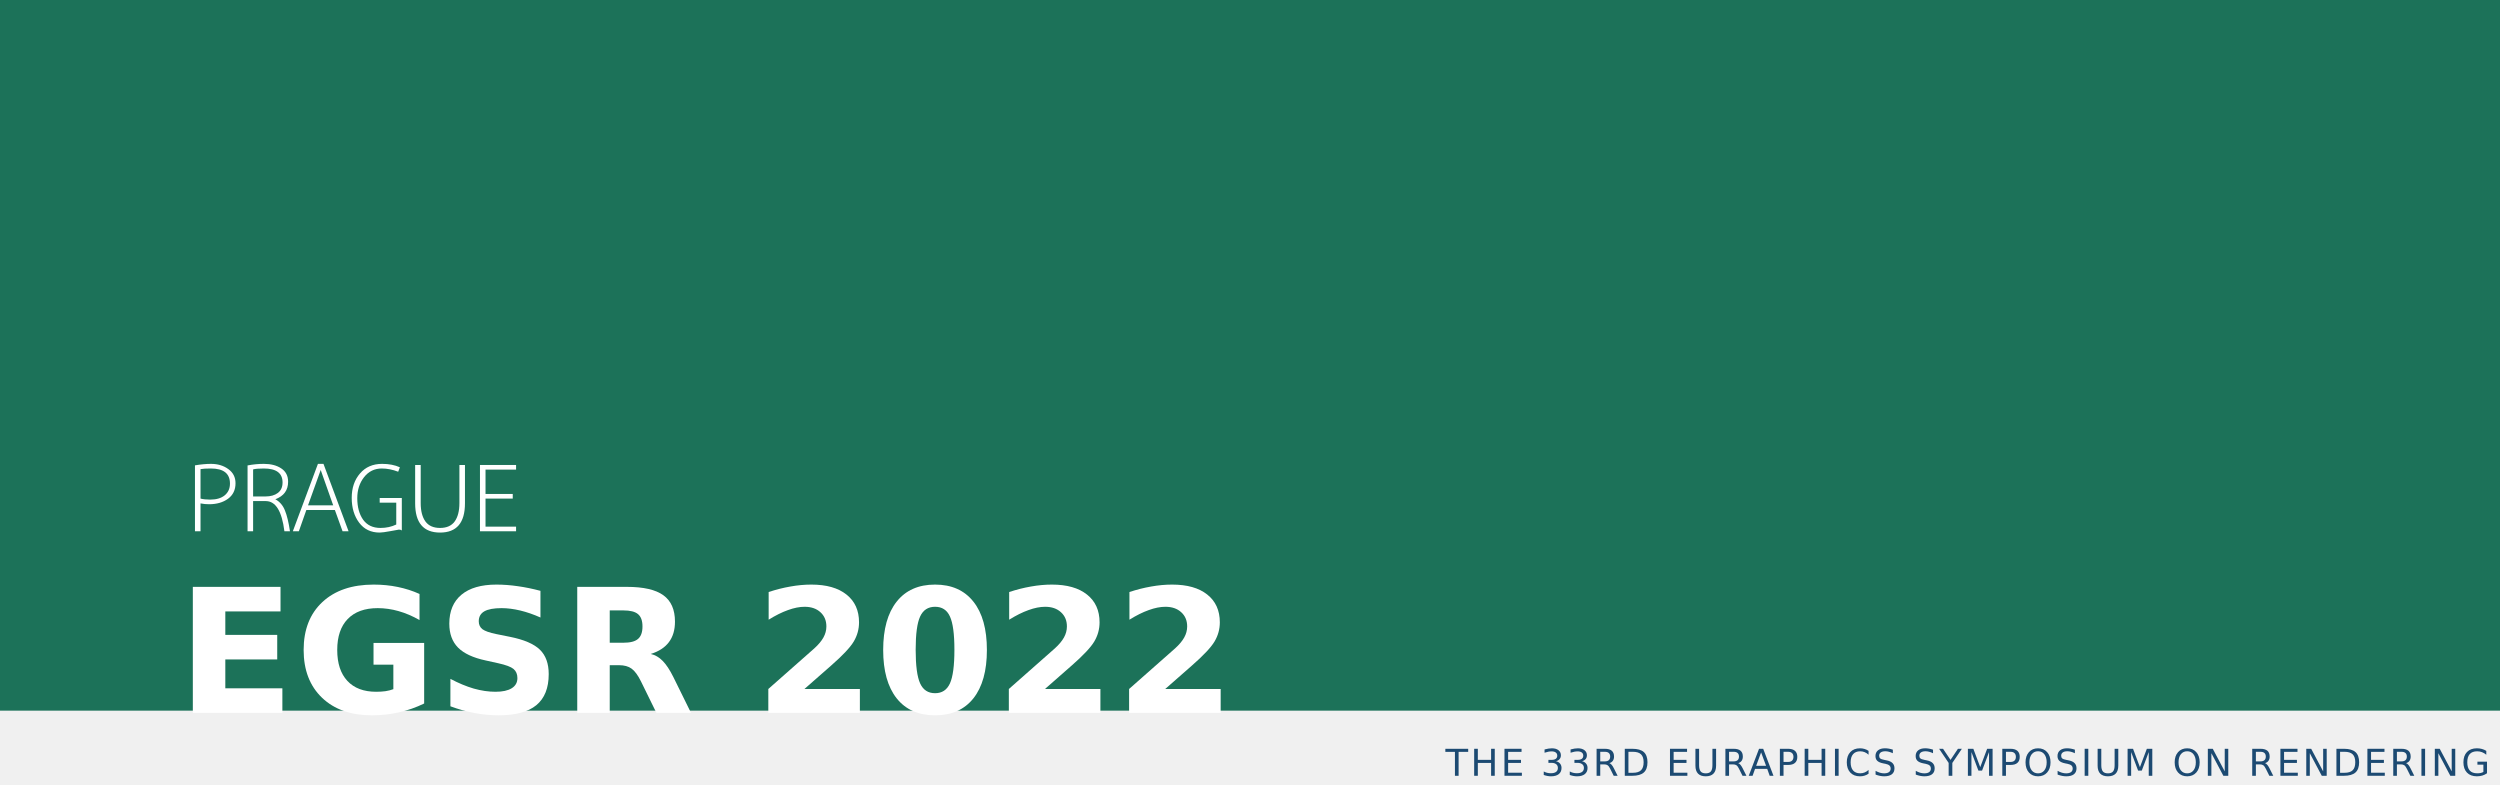
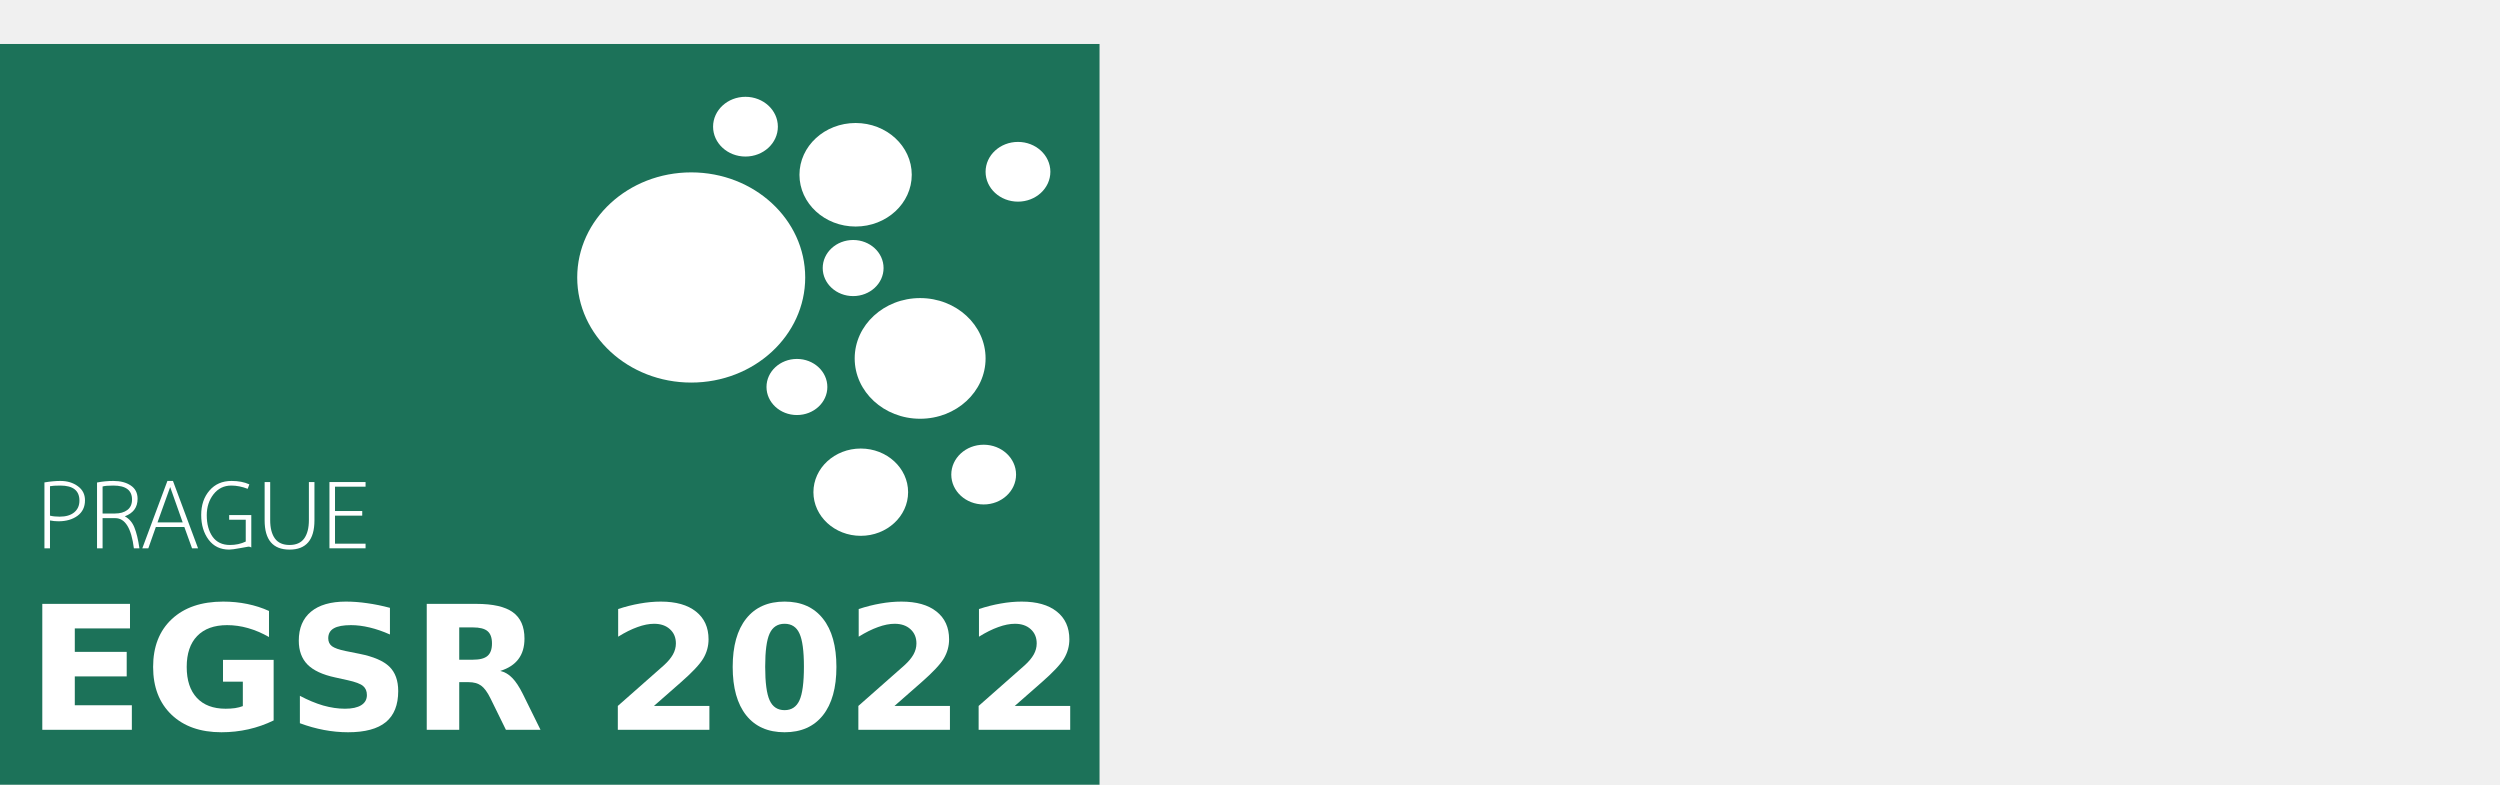
<svg xmlns="http://www.w3.org/2000/svg" id="svg3787" style="fill-rule:evenodd;clip-rule:evenodd;stroke-linecap:square;" xml:space="preserve" version="1.1" viewBox="0 0 1080 339" height="100%" width="100%">
  <defs id="defs3791" />
  <g id="Page-1">
-     <g id="CCC">
+     <g id="CCC" transform="matrix(0.4398148,0,0,1.042345,0,19)">
      <g id="stacs_2021_header_desktop">
        <g id="Group">
          <rect style="fill:#1c7259;fill-opacity:1" height="307" width="1080" y="0" x="0" id="Rectangle" />
-           <g transform="matrix(1,0,0,1,-0.2348,0.1072)" id="EGSR2021">
+           <g transform="translate(-0.2348,0.1072)" id="EGSR2021">
                        
                    </g>
        </g>
-         <g transform="matrix(1,0,0,1,-1.764,0.166)" id="THE32NDEUROGRAPHICSSYMPOSIUMONRENDERING">
+         <g transform="translate(-1.764,0.166)" id="THE32NDEUROGRAPHICSSYMPOSIUMONRENDERING">
                    
                </g>
      </g>
    </g>
-     <g id="text3797" style="font-style:normal;font-weight:normal;font-size:16px;line-height:1.25;font-family:sans-serif;letter-spacing:0px;word-spacing:0px;fill:#1c4a72;fill-opacity:1;stroke:none" aria-label="THE 33RD EURAPHICS SYMPOSIUM ON RENDERING">
-       <path id="path4652" style="letter-spacing:1.06px;fill:#1c4a72;fill-opacity:1" d="m 624.392,323.476 h 9.867 v 1.328 h -4.141 v 10.336 h -1.586 v -10.336 h -4.141 z" />
-       <path id="path4654" style="letter-spacing:1.06px;fill:#1c4a72;fill-opacity:1" d="m 636.843,323.476 h 1.578 v 4.781 h 5.734 v -4.781 h 1.578 v 11.664 h -1.578 v -5.555 h -5.734 v 5.555 h -1.578 z" />
-       <path id="path4656" style="letter-spacing:1.06px;fill:#1c4a72;fill-opacity:1" d="m 649.934,323.476 h 7.375 v 1.328 h -5.797 v 3.453 h 5.555 v 1.328 h -5.555 v 4.227 h 5.938 v 1.328 h -7.516 z" />
-       <path id="path4658" style="letter-spacing:1.06px;fill:#1c4a72;fill-opacity:1" d="m 672.171,328.851 q 1.133,0.242 1.766,1.008 0.641,0.766 0.641,1.891 0,1.727 -1.188,2.672 -1.188,0.945 -3.375,0.945 -0.734,0 -1.516,-0.148 -0.773,-0.141 -1.602,-0.43 v -1.523 q 0.656,0.383 1.438,0.578 0.781,0.195 1.633,0.195 1.484,0 2.258,-0.586 0.781,-0.586 0.781,-1.703 0,-1.031 -0.727,-1.609 -0.719,-0.586 -2.008,-0.586 h -1.359 v -1.297 h 1.422 q 1.164,0 1.781,-0.461 0.617,-0.469 0.617,-1.344 0,-0.898 -0.641,-1.375 -0.633,-0.484 -1.82,-0.484 -0.648,0 -1.391,0.141 -0.742,0.141 -1.633,0.438 v -1.406 q 0.898,-0.25 1.68,-0.375 0.789,-0.125 1.484,-0.125 1.797,0 2.844,0.82 1.047,0.812 1.047,2.203 0,0.969 -0.555,1.641 -0.555,0.664 -1.578,0.922 z" />
-       <path id="path4660" style="letter-spacing:1.06px;fill:#1c4a72;fill-opacity:1" d="m 683.411,328.851 q 1.133,0.242 1.766,1.008 0.641,0.766 0.641,1.891 0,1.727 -1.188,2.672 -1.188,0.945 -3.375,0.945 -0.734,0 -1.516,-0.148 -0.773,-0.141 -1.602,-0.43 v -1.523 q 0.656,0.383 1.438,0.578 0.781,0.195 1.633,0.195 1.484,0 2.258,-0.586 0.781,-0.586 0.781,-1.703 0,-1.031 -0.727,-1.609 -0.719,-0.586 -2.008,-0.586 h -1.359 v -1.297 h 1.422 q 1.164,0 1.781,-0.461 0.617,-0.469 0.617,-1.344 0,-0.898 -0.641,-1.375 -0.633,-0.484 -1.82,-0.484 -0.648,0 -1.391,0.141 -0.742,0.141 -1.633,0.438 v -1.406 q 0.898,-0.25 1.68,-0.375 0.789,-0.125 1.484,-0.125 1.797,0 2.844,0.82 1.047,0.812 1.047,2.203 0,0.969 -0.555,1.641 -0.555,0.664 -1.578,0.922 z" />
-       <path id="path4662" style="letter-spacing:1.06px;fill:#1c4a72;fill-opacity:1" d="m 695.26,329.672 q 0.508,0.172 0.984,0.734 0.484,0.562 0.969,1.547 l 1.602,3.188 h -1.695 l -1.492,-2.992 q -0.578,-1.172 -1.125,-1.555 -0.539,-0.383 -1.477,-0.383 h -1.719 v 4.93 h -1.578 v -11.664 h 3.562 q 2,0 2.984,0.836 0.984,0.836 0.984,2.523 0,1.102 -0.516,1.828 -0.508,0.727 -1.484,1.008 z m -3.953,-4.898 v 4.141 h 1.984 q 1.141,0 1.719,-0.523 0.586,-0.531 0.586,-1.555 0,-1.023 -0.586,-1.539 -0.578,-0.523 -1.719,-0.523 z" />
-       <path id="path4664" style="letter-spacing:1.06px;fill:#1c4a72;fill-opacity:1" d="m 703.484,324.773 v 9.07 h 1.906 q 2.414,0 3.531,-1.094 1.125,-1.094 1.125,-3.453 0,-2.344 -1.125,-3.43 -1.117,-1.094 -3.531,-1.094 z m -1.578,-1.297 h 3.242 q 3.391,0 4.977,1.414 1.586,1.406 1.586,4.406 0,3.016 -1.594,4.43 -1.594,1.414 -4.969,1.414 h -3.242 z" />
-       <path id="path4666" style="letter-spacing:1.06px;fill:#1c4a72;fill-opacity:1" d="m 721.432,323.476 h 7.375 v 1.328 h -5.797 v 3.453 h 5.555 v 1.328 h -5.555 v 4.227 h 5.938 v 1.328 h -7.516 z" />
-       <path id="path4668" style="letter-spacing:1.06px;fill:#1c4a72;fill-opacity:1" d="m 732.422,323.476 h 1.586 v 7.086 q 0,1.875 0.68,2.703 0.68,0.82 2.203,0.82 1.516,0 2.195,-0.82 0.68,-0.828 0.68,-2.703 v -7.086 h 1.586 v 7.281 q 0,2.281 -1.133,3.445 -1.125,1.164 -3.328,1.164 -2.211,0 -3.344,-1.164 -1.125,-1.164 -1.125,-3.445 z" />
-       <path id="path4670" style="letter-spacing:1.06px;fill:#1c4a72;fill-opacity:1" d="m 750.904,329.672 q 0.508,0.172 0.984,0.734 0.484,0.562 0.969,1.547 l 1.602,3.188 h -1.695 l -1.492,-2.992 q -0.578,-1.172 -1.125,-1.555 -0.539,-0.383 -1.477,-0.383 h -1.719 v 4.93 h -1.578 v -11.664 h 3.562 q 2,0 2.984,0.836 0.984,0.836 0.984,2.523 0,1.102 -0.516,1.828 -0.508,0.727 -1.484,1.008 z m -3.953,-4.898 v 4.141 h 1.984 q 1.141,0 1.719,-0.523 0.586,-0.531 0.586,-1.555 0,-1.023 -0.586,-1.539 -0.578,-0.523 -1.719,-0.523 z" />
-       <path id="path4672" style="letter-spacing:1.06px;fill:#1c4a72;fill-opacity:1" d="m 760.799,325.031 -2.141,5.805 h 4.289 z m -0.891,-1.555 h 1.789 l 4.445,11.664 h -1.641 l -1.062,-2.992 h -5.258 l -1.062,2.992 h -1.664 z" />
-       <path id="path4674" style="letter-spacing:1.06px;fill:#1c4a72;fill-opacity:1" d="m 770.484,324.773 v 4.383 h 1.984 q 1.102,0 1.703,-0.57 0.602,-0.57 0.602,-1.625 0,-1.047 -0.602,-1.617 -0.602,-0.57 -1.703,-0.57 z m -1.578,-1.297 h 3.562 q 1.961,0 2.961,0.891 1.008,0.883 1.008,2.594 0,1.727 -1.008,2.609 -1,0.883 -2.961,0.883 h -1.984 v 4.688 h -1.578 z" />
-       <path id="path4676" style="letter-spacing:1.06px;fill:#1c4a72;fill-opacity:1" d="m 779.615,323.476 h 1.578 v 4.781 h 5.734 v -4.781 h 1.578 v 11.664 h -1.578 v -5.555 h -5.734 v 5.555 h -1.578 z" />
-       <path id="path4678" style="letter-spacing:1.06px;fill:#1c4a72;fill-opacity:1" d="m 792.706,323.476 h 1.578 v 11.664 h -1.578 z" />
-       <path id="path4680" style="letter-spacing:1.06px;fill:#1c4a72;fill-opacity:1" d="m 807.219,324.375 v 1.664 q -0.797,-0.742 -1.703,-1.109 -0.898,-0.367 -1.914,-0.367 -2,0 -3.062,1.227 -1.062,1.219 -1.062,3.531 0,2.305 1.062,3.531 1.062,1.219 3.062,1.219 1.016,0 1.914,-0.367 0.906,-0.367 1.703,-1.109 v 1.648 q -0.828,0.562 -1.758,0.844 -0.922,0.281 -1.953,0.281 -2.648,0 -4.172,-1.617 -1.523,-1.625 -1.523,-4.43 0,-2.812 1.523,-4.43 1.523,-1.625 4.172,-1.625 1.047,0 1.969,0.281 0.93,0.273 1.742,0.828 z" />
-       <path id="path4682" style="letter-spacing:1.06px;fill:#1c4a72;fill-opacity:1" d="m 817.709,323.859 v 1.539 q -0.898,-0.43 -1.695,-0.641 -0.797,-0.211 -1.539,-0.211 -1.289,0 -1.992,0.5 -0.695,0.5 -0.695,1.422 0,0.773 0.461,1.172 0.469,0.391 1.766,0.633 l 0.953,0.195 q 1.766,0.336 2.602,1.188 0.844,0.844 0.844,2.266 0,1.695 -1.141,2.57 -1.133,0.875 -3.328,0.875 -0.828,0 -1.766,-0.188 -0.93,-0.188 -1.93,-0.555 v -1.625 q 0.961,0.539 1.883,0.812 0.922,0.273 1.812,0.273 1.352,0 2.086,-0.531 0.734,-0.531 0.734,-1.516 0,-0.859 -0.531,-1.344 -0.523,-0.484 -1.727,-0.727 l -0.961,-0.188 q -1.766,-0.352 -2.555,-1.102 -0.789,-0.75 -0.789,-2.086 0,-1.547 1.086,-2.438 1.094,-0.891 3.008,-0.891 0.82,0 1.672,0.148 0.852,0.148 1.742,0.445 z" />
-       <path id="path4684" style="letter-spacing:1.06px;fill:#1c4a72;fill-opacity:1" d="m 835.071,323.859 v 1.539 q -0.898,-0.43 -1.695,-0.641 -0.797,-0.211 -1.539,-0.211 -1.289,0 -1.992,0.5 -0.695,0.5 -0.695,1.422 0,0.773 0.461,1.172 0.469,0.391 1.766,0.633 l 0.953,0.195 q 1.766,0.336 2.602,1.188 0.844,0.844 0.844,2.266 0,1.695 -1.141,2.57 -1.133,0.875 -3.328,0.875 -0.828,0 -1.766,-0.188 -0.93,-0.188 -1.93,-0.555 v -1.625 q 0.961,0.539 1.883,0.812 0.922,0.273 1.812,0.273 1.352,0 2.086,-0.531 0.734,-0.531 0.734,-1.516 0,-0.859 -0.531,-1.344 -0.523,-0.484 -1.727,-0.727 l -0.961,-0.188 q -1.766,-0.352 -2.555,-1.102 -0.789,-0.75 -0.789,-2.086 0,-1.547 1.086,-2.438 1.094,-0.891 3.008,-0.891 0.82,0 1.672,0.148 0.852,0.148 1.742,0.445 z" />
-       <path id="path4686" style="letter-spacing:1.06px;fill:#1c4a72;fill-opacity:1" d="m 837.694,323.476 h 1.695 l 3.234,4.797 3.211,-4.797 h 1.695 l -4.125,6.109 v 5.555 h -1.586 v -5.555 z" />
-       <path id="path4688" style="letter-spacing:1.06px;fill:#1c4a72;fill-opacity:1" d="m 850.129,323.476 h 2.352 l 2.977,7.938 2.992,-7.938 h 2.352 v 11.664 h -1.539 v -10.242 l -3.008,8 h -1.586 l -3.008,-8 v 10.242 h -1.531 z" />
-       <path id="path4690" style="letter-spacing:1.06px;fill:#1c4a72;fill-opacity:1" d="m 866.571,324.773 v 4.383 h 1.984 q 1.102,0 1.703,-0.57 0.602,-0.57 0.602,-1.625 0,-1.047 -0.602,-1.617 -0.602,-0.57 -1.703,-0.57 z m -1.578,-1.297 h 3.562 q 1.961,0 2.961,0.891 1.008,0.883 1.008,2.594 0,1.727 -1.008,2.609 -1,0.883 -2.961,0.883 h -1.984 v 4.688 h -1.578 z" />
-       <path id="path4692" style="letter-spacing:1.06px;fill:#1c4a72;fill-opacity:1" d="m 880.436,324.547 q -1.719,0 -2.734,1.281 -1.008,1.281 -1.008,3.492 0,2.203 1.008,3.484 1.016,1.281 2.734,1.281 1.719,0 2.719,-1.281 1.008,-1.281 1.008,-3.484 0,-2.211 -1.008,-3.492 -1,-1.281 -2.719,-1.281 z m 0,-1.281 q 2.453,0 3.922,1.648 1.469,1.641 1.469,4.406 0,2.758 -1.469,4.406 -1.469,1.641 -3.922,1.641 -2.461,0 -3.938,-1.641 -1.469,-1.641 -1.469,-4.406 0,-2.766 1.469,-4.406 1.477,-1.648 3.938,-1.648 z" />
-       <path id="path4694" style="letter-spacing:1.06px;fill:#1c4a72;fill-opacity:1" d="m 896.348,323.859 v 1.539 q -0.898,-0.43 -1.695,-0.641 -0.797,-0.211 -1.539,-0.211 -1.289,0 -1.992,0.5 -0.695,0.5 -0.695,1.422 0,0.773 0.461,1.172 0.469,0.391 1.766,0.633 l 0.953,0.195 q 1.766,0.336 2.602,1.188 0.844,0.844 0.844,2.266 0,1.695 -1.141,2.57 -1.133,0.875 -3.328,0.875 -0.828,0 -1.766,-0.188 -0.93,-0.188 -1.93,-0.555 v -1.625 q 0.961,0.539 1.883,0.812 0.922,0.273 1.812,0.273 1.352,0 2.086,-0.531 0.734,-0.531 0.734,-1.516 0,-0.859 -0.531,-1.344 -0.523,-0.484 -1.727,-0.727 l -0.961,-0.188 q -1.766,-0.352 -2.555,-1.102 -0.789,-0.75 -0.789,-2.086 0,-1.547 1.086,-2.438 1.094,-0.891 3.008,-0.891 0.82,0 1.672,0.148 0.852,0.148 1.742,0.445 z" />
-       <path id="path4696" style="letter-spacing:1.06px;fill:#1c4a72;fill-opacity:1" d="m 900.572,323.476 h 1.578 v 11.664 h -1.578 z" />
-       <path id="path4698" style="letter-spacing:1.06px;fill:#1c4a72;fill-opacity:1" d="m 906.171,323.476 h 1.586 v 7.086 q 0,1.875 0.68,2.703 0.68,0.82 2.203,0.82 1.516,0 2.195,-0.82 0.68,-0.828 0.68,-2.703 v -7.086 h 1.586 v 7.281 q 0,2.281 -1.133,3.445 -1.125,1.164 -3.328,1.164 -2.211,0 -3.344,-1.164 -1.125,-1.164 -1.125,-3.445 z" />
-       <path id="path4700" style="letter-spacing:1.06px;fill:#1c4a72;fill-opacity:1" d="m 919.121,323.476 h 2.352 l 2.977,7.938 2.992,-7.938 h 2.352 v 11.664 h -1.539 v -10.242 l -3.008,8 h -1.586 l -3.008,-8 v 10.242 h -1.531 z" />
-       <path id="path4702" style="letter-spacing:1.06px;fill:#1c4a72;fill-opacity:1" d="m 944.866,324.547 q -1.719,0 -2.734,1.281 -1.008,1.281 -1.008,3.492 0,2.203 1.008,3.484 1.016,1.281 2.734,1.281 1.719,0 2.719,-1.281 1.008,-1.281 1.008,-3.484 0,-2.211 -1.008,-3.492 -1,-1.281 -2.719,-1.281 z m 0,-1.281 q 2.453,0 3.922,1.648 1.469,1.641 1.469,4.406 0,2.758 -1.469,4.406 -1.469,1.641 -3.922,1.641 -2.461,0 -3.938,-1.641 -1.469,-1.641 -1.469,-4.406 0,-2.766 1.469,-4.406 1.477,-1.648 3.938,-1.648 z" />
-       <path id="path4704" style="letter-spacing:1.06px;fill:#1c4a72;fill-opacity:1" d="m 953.786,323.476 h 2.125 l 5.172,9.758 v -9.758 h 1.531 v 11.664 h -2.125 l -5.172,-9.758 v 9.758 h -1.531 z" />
-       <path id="path4706" style="letter-spacing:1.06px;fill:#1c4a72;fill-opacity:1" d="m 978.492,329.672 q 0.508,0.172 0.984,0.734 0.484,0.562 0.969,1.547 l 1.602,3.188 h -1.695 l -1.492,-2.992 q -0.578,-1.172 -1.125,-1.555 -0.539,-0.383 -1.477,-0.383 h -1.719 v 4.93 h -1.578 v -11.664 h 3.562 q 2,0 2.984,0.836 0.984,0.836 0.984,2.523 0,1.102 -0.516,1.828 -0.508,0.727 -1.484,1.008 z m -3.953,-4.898 v 4.141 h 1.984 q 1.141,0 1.719,-0.523 0.586,-0.531 0.586,-1.555 0,-1.023 -0.586,-1.539 -0.578,-0.523 -1.719,-0.523 z" />
-       <path id="path4708" style="letter-spacing:1.06px;fill:#1c4a72;fill-opacity:1" d="m 985.138,323.476 h 7.375 v 1.328 h -5.797 v 3.453 h 5.555 v 1.328 h -5.555 v 4.227 h 5.938 v 1.328 h -7.516 z" />
-       <path id="path4710" style="letter-spacing:1.06px;fill:#1c4a72;fill-opacity:1" d="m 996.307,323.476 h 2.125 l 5.172,9.758 v -9.758 h 1.531 v 11.664 h -2.125 l -5.172,-9.758 v 9.758 h -1.531 z" />
-       <path id="path4712" style="letter-spacing:1.06px;fill:#1c4a72;fill-opacity:1" d="m 1010.914,324.773 v 9.07 h 1.906 q 2.414,0 3.531,-1.094 1.125,-1.094 1.125,-3.453 0,-2.344 -1.125,-3.43 -1.117,-1.094 -3.531,-1.094 z m -1.578,-1.297 h 3.242 q 3.391,0 4.977,1.414 1.586,1.406 1.586,4.406 0,3.016 -1.594,4.43 -1.594,1.414 -4.969,1.414 h -3.242 z" />
-       <path id="path4714" style="letter-spacing:1.06px;fill:#1c4a72;fill-opacity:1" d="m 1022.716,323.476 h 7.375 v 1.328 h -5.797 v 3.453 h 5.555 v 1.328 h -5.555 v 4.227 h 5.938 v 1.328 h -7.516 z" />
-       <path id="path4716" style="letter-spacing:1.06px;fill:#1c4a72;fill-opacity:1" d="m 1039.417,329.672 q 0.508,0.172 0.984,0.734 0.484,0.562 0.969,1.547 l 1.601,3.188 h -1.695 l -1.492,-2.992 q -0.578,-1.172 -1.125,-1.555 -0.539,-0.383 -1.476,-0.383 h -1.719 v 4.93 h -1.578 v -11.664 h 3.562 q 2,0 2.984,0.836 0.984,0.836 0.984,2.523 0,1.102 -0.516,1.828 -0.508,0.727 -1.484,1.008 z m -3.953,-4.898 v 4.141 h 1.984 q 1.141,0 1.719,-0.523 0.586,-0.531 0.586,-1.555 0,-1.023 -0.586,-1.539 -0.578,-0.523 -1.719,-0.523 z" />
-       <path id="path4718" style="letter-spacing:1.06px;fill:#1c4a72;fill-opacity:1" d="m 1046.063,323.476 h 1.578 v 11.664 h -1.578 z" />
-       <path id="path4720" style="letter-spacing:1.06px;fill:#1c4a72;fill-opacity:1" d="m 1051.841,323.476 h 2.125 l 5.172,9.758 v -9.758 h 1.531 v 11.664 h -2.125 l -5.172,-9.758 v 9.758 h -1.531 z" />
-       <path id="path4722" style="letter-spacing:1.06px;fill:#1c4a72;fill-opacity:1" d="m 1072.823,333.476 v -3.133 h -2.578 v -1.297 h 4.141 v 5.008 q -0.914,0.648 -2.016,0.984 -1.102,0.328 -2.352,0.328 -2.734,0 -4.281,-1.594 -1.539,-1.602 -1.539,-4.453 0,-2.859 1.539,-4.453 1.547,-1.602 4.281,-1.602 1.141,0 2.164,0.281 1.031,0.281 1.898,0.828 v 1.68 q -0.875,-0.742 -1.859,-1.117 -0.984,-0.375 -2.07,-0.375 -2.141,0 -3.219,1.195 -1.07,1.195 -1.07,3.562 0,2.359 1.07,3.555 1.078,1.195 3.219,1.195 0.836,0 1.492,-0.141 0.656,-0.148 1.18,-0.453 z" />
-     </g>
-     <g id="text4606" style="font-style:normal;font-weight:normal;font-size:40px;line-height:1.25;font-family:sans-serif;letter-spacing:0px;word-spacing:0px;fill:#ffffff;fill-opacity:1;stroke:none" aria-label="EGSR 2022">
+     <g id="text4606" style="font-style:normal;font-weight:normal;font-size:40px;line-height:1.25;font-family:sans-serif;letter-spacing:0px;word-spacing:0px;fill:#ffffff;fill-opacity:1;stroke:none" aria-label="EGSR 2022" transform="matrix(1.000064,0,0,0.9994667,-65.03466,7.481758)">
      <path id="path4725" style="font-style:normal;font-variant:normal;font-weight:bold;font-stretch:normal;font-size:74.667px;font-family:sans-serif;-inkscape-font-specification:'sans-serif Bold';fill:#ffffff;fill-opacity:1" d="M 83.303,253.526 H 121.183 V 264.136 H 97.339 v 10.135 h 22.422 v 10.609 H 97.339 v 12.469 h 24.646 v 10.609 H 83.303 Z" />
      <path id="path4727" style="font-style:normal;font-variant:normal;font-weight:bold;font-stretch:normal;font-size:74.667px;font-family:sans-serif;-inkscape-font-specification:'sans-serif Bold';fill:#ffffff;fill-opacity:1" d="m 183.235,303.912 q -5.25,2.552 -10.901,3.828 -5.651,1.276 -11.667,1.276 -13.599,0 -21.547,-7.583 -7.948,-7.62 -7.948,-20.635 0,-13.161 8.094,-20.708 8.094,-7.547 22.167,-7.547 5.432,0 10.391,1.021 4.995,1.021 9.406,3.026 v 11.266 q -4.557,-2.589 -9.078,-3.865 -4.484,-1.276 -9.005,-1.276 -8.385,0 -12.943,4.703 -4.521,4.667 -4.521,13.38 0,8.641 4.375,13.344 4.375,4.703 12.432,4.703 2.188,0 4.047,-0.255 1.896,-0.292 3.391,-0.875 v -10.573 h -8.568 v -9.406 h 21.875 z" />
      <path id="path4729" style="font-style:normal;font-variant:normal;font-weight:bold;font-stretch:normal;font-size:74.667px;font-family:sans-serif;-inkscape-font-specification:'sans-serif Bold';fill:#ffffff;fill-opacity:1" d="m 233.475,255.24 v 11.521 q -4.484,-2.005 -8.75,-3.026 -4.266,-1.021 -8.057,-1.021 -5.031,0 -7.438,1.385 -2.406,1.385 -2.406,4.302 0,2.188 1.604,3.427 1.641,1.203 5.906,2.078 l 5.979,1.203 q 9.078,1.823 12.906,5.542 3.828,3.719 3.828,10.573 0,9.005 -5.359,13.417 -5.323,4.375 -16.297,4.375 -5.177,0 -10.391,-0.984 -5.214,-0.984 -10.427,-2.917 v -11.849 q 5.214,2.771 10.062,4.193 4.885,1.385 9.406,1.385 4.594,0 7.036,-1.531 2.443,-1.531 2.443,-4.375 0,-2.552 -1.677,-3.938 -1.641,-1.385 -6.599,-2.479 l -5.432,-1.203 q -8.167,-1.75 -11.958,-5.578 -3.755,-3.828 -3.755,-10.318 0,-8.13 5.25,-12.505 5.25,-4.375 15.094,-4.375 4.484,0 9.224,0.693 4.74,0.656 9.807,2.005 z" />
      <path id="path4731" style="font-style:normal;font-variant:normal;font-weight:bold;font-stretch:normal;font-size:74.667px;font-family:sans-serif;-inkscape-font-specification:'sans-serif Bold';fill:#ffffff;fill-opacity:1" d="m 269.313,277.662 q 4.411,0 6.307,-1.641 1.932,-1.641 1.932,-5.396 0,-3.719 -1.932,-5.323 -1.896,-1.604 -6.307,-1.604 h -5.906 v 13.964 z m -5.906,9.698 v 20.599 h -14.036 v -54.432 h 21.438 q 10.755,0 15.75,3.609 5.031,3.609 5.031,11.411 0,5.396 -2.625,8.859 -2.589,3.464 -7.839,5.104 2.88,0.656 5.141,2.99 2.297,2.297 4.63,7 l 7.62,15.458 h -14.948 l -6.635,-13.526 q -2.005,-4.083 -4.083,-5.578 -2.042,-1.495 -5.469,-1.495 z" />
      <path id="path4733" style="font-style:normal;font-variant:normal;font-weight:bold;font-stretch:normal;font-size:74.667px;font-family:sans-serif;-inkscape-font-specification:'sans-serif Bold';fill:#ffffff;fill-opacity:1" d="m 347.516,297.641 h 23.953 v 10.318 h -39.557 v -10.318 l 19.87,-17.536 q 2.661,-2.406 3.938,-4.703 1.276,-2.297 1.276,-4.776 0,-3.828 -2.589,-6.161 -2.552,-2.333 -6.818,-2.333 -3.281,0 -7.182,1.422 -3.901,1.385 -8.349,4.156 v -11.958 q 4.74,-1.568 9.37,-2.37 4.63,-0.839 9.078,-0.839 9.771,0 15.167,4.302 5.432,4.302 5.432,11.995 0,4.448 -2.297,8.312 -2.297,3.828 -9.661,10.281 z" />
      <path id="path4735" style="font-style:normal;font-variant:normal;font-weight:bold;font-stretch:normal;font-size:74.667px;font-family:sans-serif;-inkscape-font-specification:'sans-serif Bold';fill:#ffffff;fill-opacity:1" d="m 412.303,280.688 q 0,-10.208 -1.932,-14.365 -1.896,-4.193 -6.417,-4.193 -4.521,0 -6.453,4.193 -1.932,4.156 -1.932,14.365 0,10.318 1.932,14.547 1.932,4.229 6.453,4.229 4.484,0 6.417,-4.229 1.932,-4.229 1.932,-14.547 z m 14.036,0.109 q 0,13.526 -5.833,20.891 -5.833,7.328 -16.552,7.328 -10.755,0 -16.589,-7.328 -5.833,-7.365 -5.833,-20.891 0,-13.562 5.833,-20.891 5.833,-7.365 16.589,-7.365 10.719,0 16.552,7.365 5.833,7.328 5.833,20.891 z" />
      <path id="path4737" style="font-style:normal;font-variant:normal;font-weight:bold;font-stretch:normal;font-size:74.667px;font-family:sans-serif;-inkscape-font-specification:'sans-serif Bold';fill:#ffffff;fill-opacity:1" d="m 451.423,297.641 h 23.953 v 10.318 h -39.557 v -10.318 l 19.87,-17.536 q 2.661,-2.406 3.938,-4.703 1.276,-2.297 1.276,-4.776 0,-3.828 -2.589,-6.161 -2.552,-2.333 -6.818,-2.333 -3.281,0 -7.182,1.422 -3.901,1.385 -8.349,4.156 v -11.958 q 4.74,-1.568 9.37,-2.37 4.63,-0.839 9.078,-0.839 9.771,0 15.167,4.302 5.432,4.302 5.432,11.995 0,4.448 -2.297,8.312 -2.297,3.828 -9.661,10.281 z" />
      <path id="path4739" style="font-style:normal;font-variant:normal;font-weight:bold;font-stretch:normal;font-size:74.667px;font-family:sans-serif;-inkscape-font-specification:'sans-serif Bold';fill:#ffffff;fill-opacity:1" d="m 503.376,297.641 h 23.953 v 10.318 h -39.557 v -10.318 l 19.87,-17.536 q 2.661,-2.406 3.938,-4.703 1.276,-2.297 1.276,-4.776 0,-3.828 -2.589,-6.161 -2.552,-2.333 -6.818,-2.333 -3.281,0 -7.182,1.422 -3.901,1.385 -8.349,4.156 v -11.958 q 4.74,-1.568 9.37,-2.37 4.63,-0.839 9.078,-0.839 9.771,0 15.167,4.302 5.432,4.302 5.432,11.995 0,4.448 -2.297,8.312 -2.297,3.828 -9.661,10.281 z" />
    </g>
-     <g id="text4612" style="font-style:normal;font-weight:normal;font-size:40px;line-height:1.25;font-family:sans-serif;letter-spacing:0px;word-spacing:0px;fill:#000000;fill-opacity:1;stroke:none" aria-label="PRAGUE">
+     <g id="text4612" style="font-style:normal;font-weight:normal;font-size:40px;line-height:1.25;font-family:sans-serif;letter-spacing:0px;word-spacing:0px;fill:#000000;fill-opacity:1;stroke:none" aria-label="PRAGUE" transform="matrix(1.000064,0,0,0.9994667,-65.03466,7.481758)">
      <path id="path4742" style="font-style:normal;font-variant:normal;font-weight:normal;font-stretch:normal;font-family:Laksaman;-inkscape-font-specification:Laksaman;fill:#ffffff;fill-opacity:1" d="m 91.144,200.39 q 4.44,0 7.52,2.28 3.08,2.24 3.08,6.08 0,4.32 -3.24,6.72 -3.24,2.36 -8.2,2.36 -1.88,0 -3.68,-0.36 v 12.04 h -2.4 v -28.48 q 3.84,-0.64 6.92,-0.64 z m 8.2,8.52 q 0,-6.52 -8.24,-6.52 -3.08,0 -4.48,0.28 v 12.72 q 1.68,0.44 4.16,0.44 4.04,0 6.28,-1.84 2.28,-1.88 2.28,-5.08 z" />
      <path id="path4744" style="font-style:normal;font-variant:normal;font-weight:normal;font-stretch:normal;font-family:Laksaman;-inkscape-font-specification:Laksaman;fill:#ffffff;fill-opacity:1" d="m 113.984,200.39 q 4.6,0 7.52,1.96 2.96,1.96 2.96,5.76 0,5.52 -5.52,7.56 2.88,1.6 4.16,4.88 1.32,3.24 2.16,8.96 h -2.4 q -1.64,-13.04 -8.04,-13.04 h -5.48 v 13.04 h -2.4 v -28.44 q 3.48,-0.68 7.04,-0.68 z m 0.68,14.08 q 3.36,0 5.36,-1.52 2.04,-1.52 2.04,-4.52 0,-6.04 -8.08,-6.04 -3.32,0 -4.64,0.4 v 11.68 z" />
      <path id="path4746" style="font-style:normal;font-variant:normal;font-weight:normal;font-stretch:normal;font-family:Laksaman;-inkscape-font-specification:Laksaman;fill:#ffffff;fill-opacity:1" d="m 150.584,229.51 h -2.6 l -3.32,-9.2 h -12.32 l -3.24,9.2 h -2.6 l 10.84,-29.12 h 2.4 z m -6.64,-11.2 -5.4,-15.28 -5.48,15.28 z" />
      <path id="path4748" style="font-style:normal;font-variant:normal;font-weight:normal;font-stretch:normal;font-family:Laksaman;-inkscape-font-specification:Laksaman;fill:#ffffff;fill-opacity:1" d="m 164.024,230.07 q -5.68,0 -8.88,-4.28 -3.2,-4.28 -3.2,-10.68 0,-6.44 3.56,-10.56 3.56,-4.16 9.56,-4.16 4.44,0 7.68,1.48 l -0.72,1.92 q -3.64,-1.4 -7.08,-1.4 -4.72,0 -7.68,3.76 -2.92,3.76 -2.92,9.04 0,5.72 2.52,9.32 2.56,3.56 7.52,3.56 3.72,0 6.8,-1.48 v -9.44 h -7.16 v -2 h 9.56 v 14 q -0.48,-0.36 -1.24,-0.36 l -3.56,0.64 q -3.44,0.64 -4.76,0.64 z" />
      <path id="path4750" style="font-style:normal;font-variant:normal;font-weight:normal;font-stretch:normal;font-family:Laksaman;-inkscape-font-specification:Laksaman;fill:#ffffff;fill-opacity:1" d="m 200.864,217.43 q 0,12.64 -10.76,12.64 -10.76,0 -10.76,-12.64 v -16.56 h 2.4 v 16.48 q 0,5.08 2.04,7.92 2.04,2.8 6.32,2.8 4.28,0 6.32,-2.8 2.04,-2.84 2.04,-7.92 v -16.48 h 2.4 z" />
      <path id="path4752" style="font-style:normal;font-variant:normal;font-weight:normal;font-stretch:normal;font-family:Laksaman;-inkscape-font-specification:Laksaman;fill:#ffffff;fill-opacity:1" d="m 222.944,229.51 h -15.6 v -28.64 h 15.6 v 2 h -13.2 v 10.52 h 11.76 v 2 h -11.76 v 12.12 h 13.2 z" />
    </g>
+     <ellipse style="fill:#ffffff;fill-opacity:1;stroke-width:0.264" id="path884" cx="322.045" cy="54.724" rx="13.995" ry="12.902" />
+     <ellipse style="clip-rule:evenodd;fill:#ffffff;fill-opacity:1;fill-rule:evenodd;stroke-width:0.532;stroke-linecap:square" id="path884-3" cx="397.498" cy="154.836" rx="28.273" ry="26.066" />
+     <ellipse style="clip-rule:evenodd;fill:#ffffff;fill-opacity:1;fill-rule:evenodd;stroke-width:0.927;stroke-linecap:square" id="path884-3-6" cx="298.604" cy="119.87" rx="49.245" ry="45.4" />
+     <ellipse style="clip-rule:evenodd;fill:#ffffff;fill-opacity:1;fill-rule:evenodd;stroke-width:0.457;stroke-linecap:square" id="path884-3-6-7" cx="369.623" cy="75.5" rx="24.257" ry="22.364" />
+     <ellipse style="clip-rule:evenodd;fill:#ffffff;fill-opacity:1;fill-rule:evenodd;stroke-width:0.247;stroke-linecap:square" id="path884-3-6-7-5" cx="368.557" cy="115.795" rx="13.144" ry="12.118" />
+     <ellipse style="clip-rule:evenodd;fill:#ffffff;fill-opacity:1;fill-rule:evenodd;stroke-width:0.247;stroke-linecap:square" id="path884-3-6-7-5-3" cx="344.272" cy="167.177" rx="13.144" ry="12.118" />
+     <ellipse style="clip-rule:evenodd;fill:#ffffff;fill-opacity:1;fill-rule:evenodd;stroke-width:0.247;stroke-linecap:square" id="path884-3-6-7-5-3-5" cx="407.66" cy="163.886" rx="13.144" ry="12.118" />
+     <ellipse style="clip-rule:evenodd;fill:#ffffff;fill-opacity:1;fill-rule:evenodd;stroke-width:0.264;stroke-linecap:square" id="path884-6" cx="424.948" cy="205.023" rx="13.995" ry="12.902" />
+     <ellipse style="clip-rule:evenodd;fill:#ffffff;fill-opacity:1;fill-rule:evenodd;stroke-width:0.385;stroke-linecap:square" id="path884-3-2" cx="371.85" cy="212.622" rx="20.453" ry="18.856" />
+     <ellipse style="clip-rule:evenodd;fill:#ffffff;fill-opacity:1;fill-rule:evenodd;stroke-width:0.264;stroke-linecap:square" id="path884-6-9" cx="439.766" cy="74.208" rx="13.995" ry="12.902" />
  </g>
</svg>
